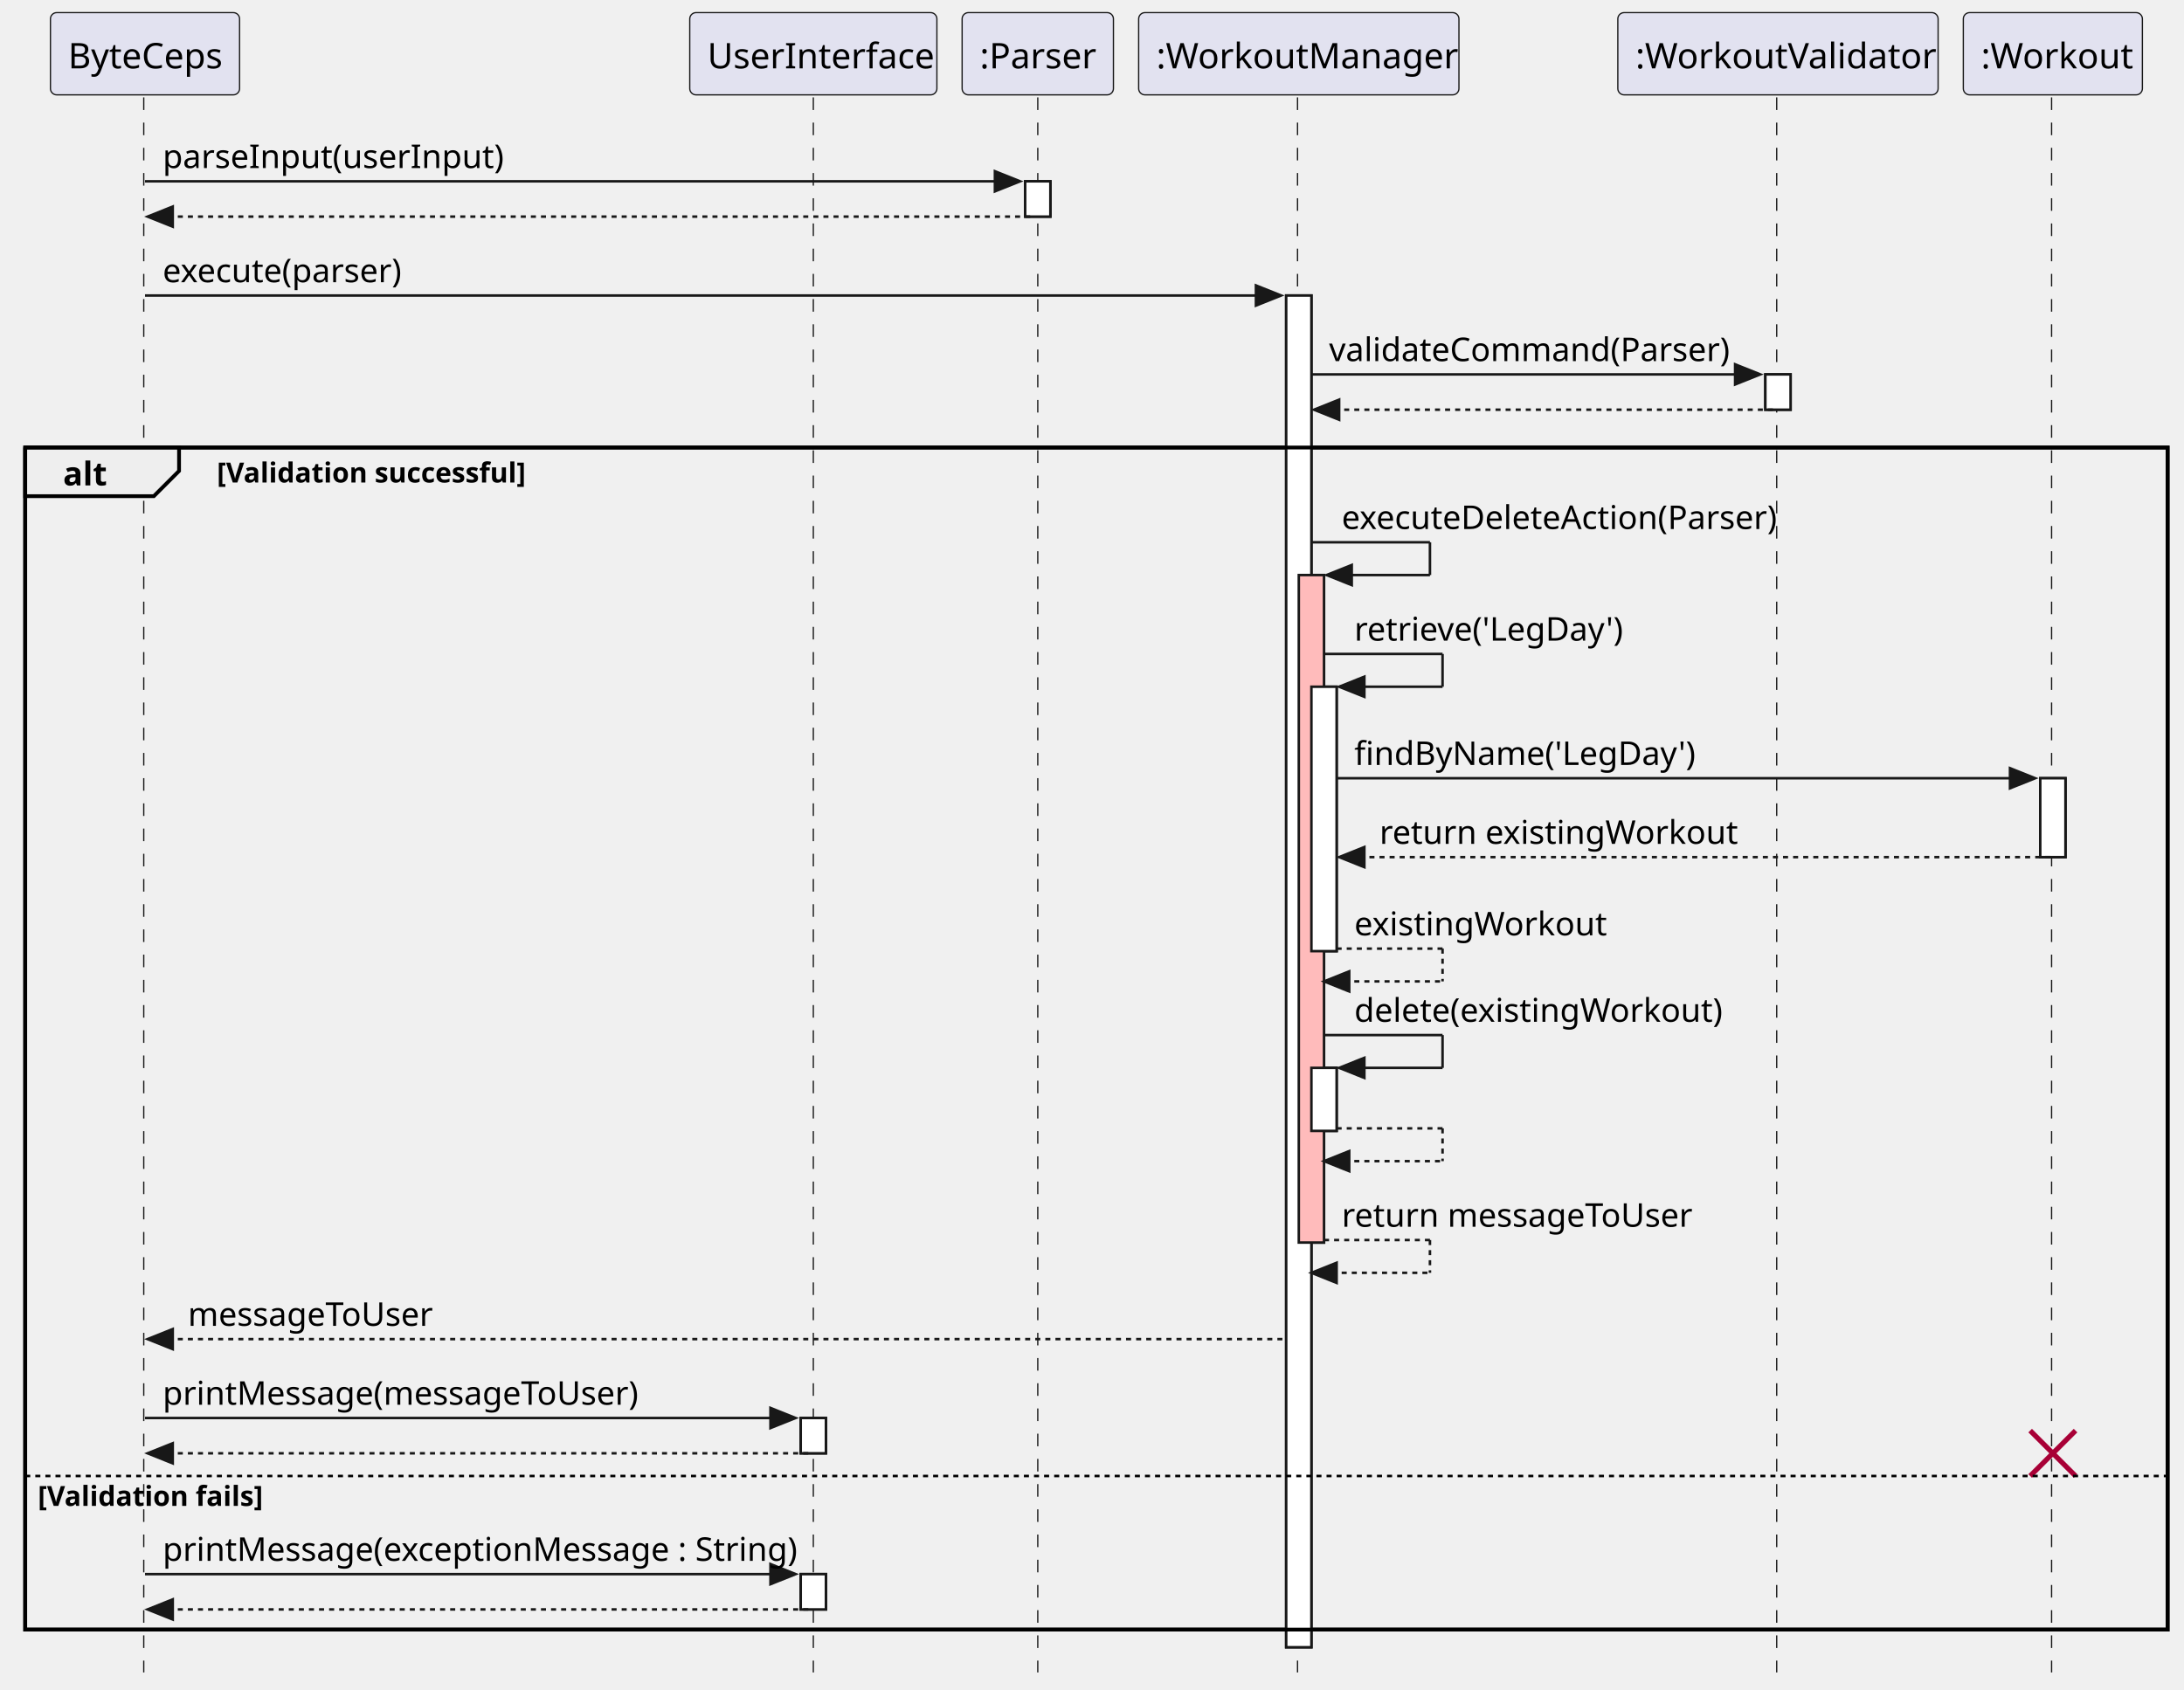
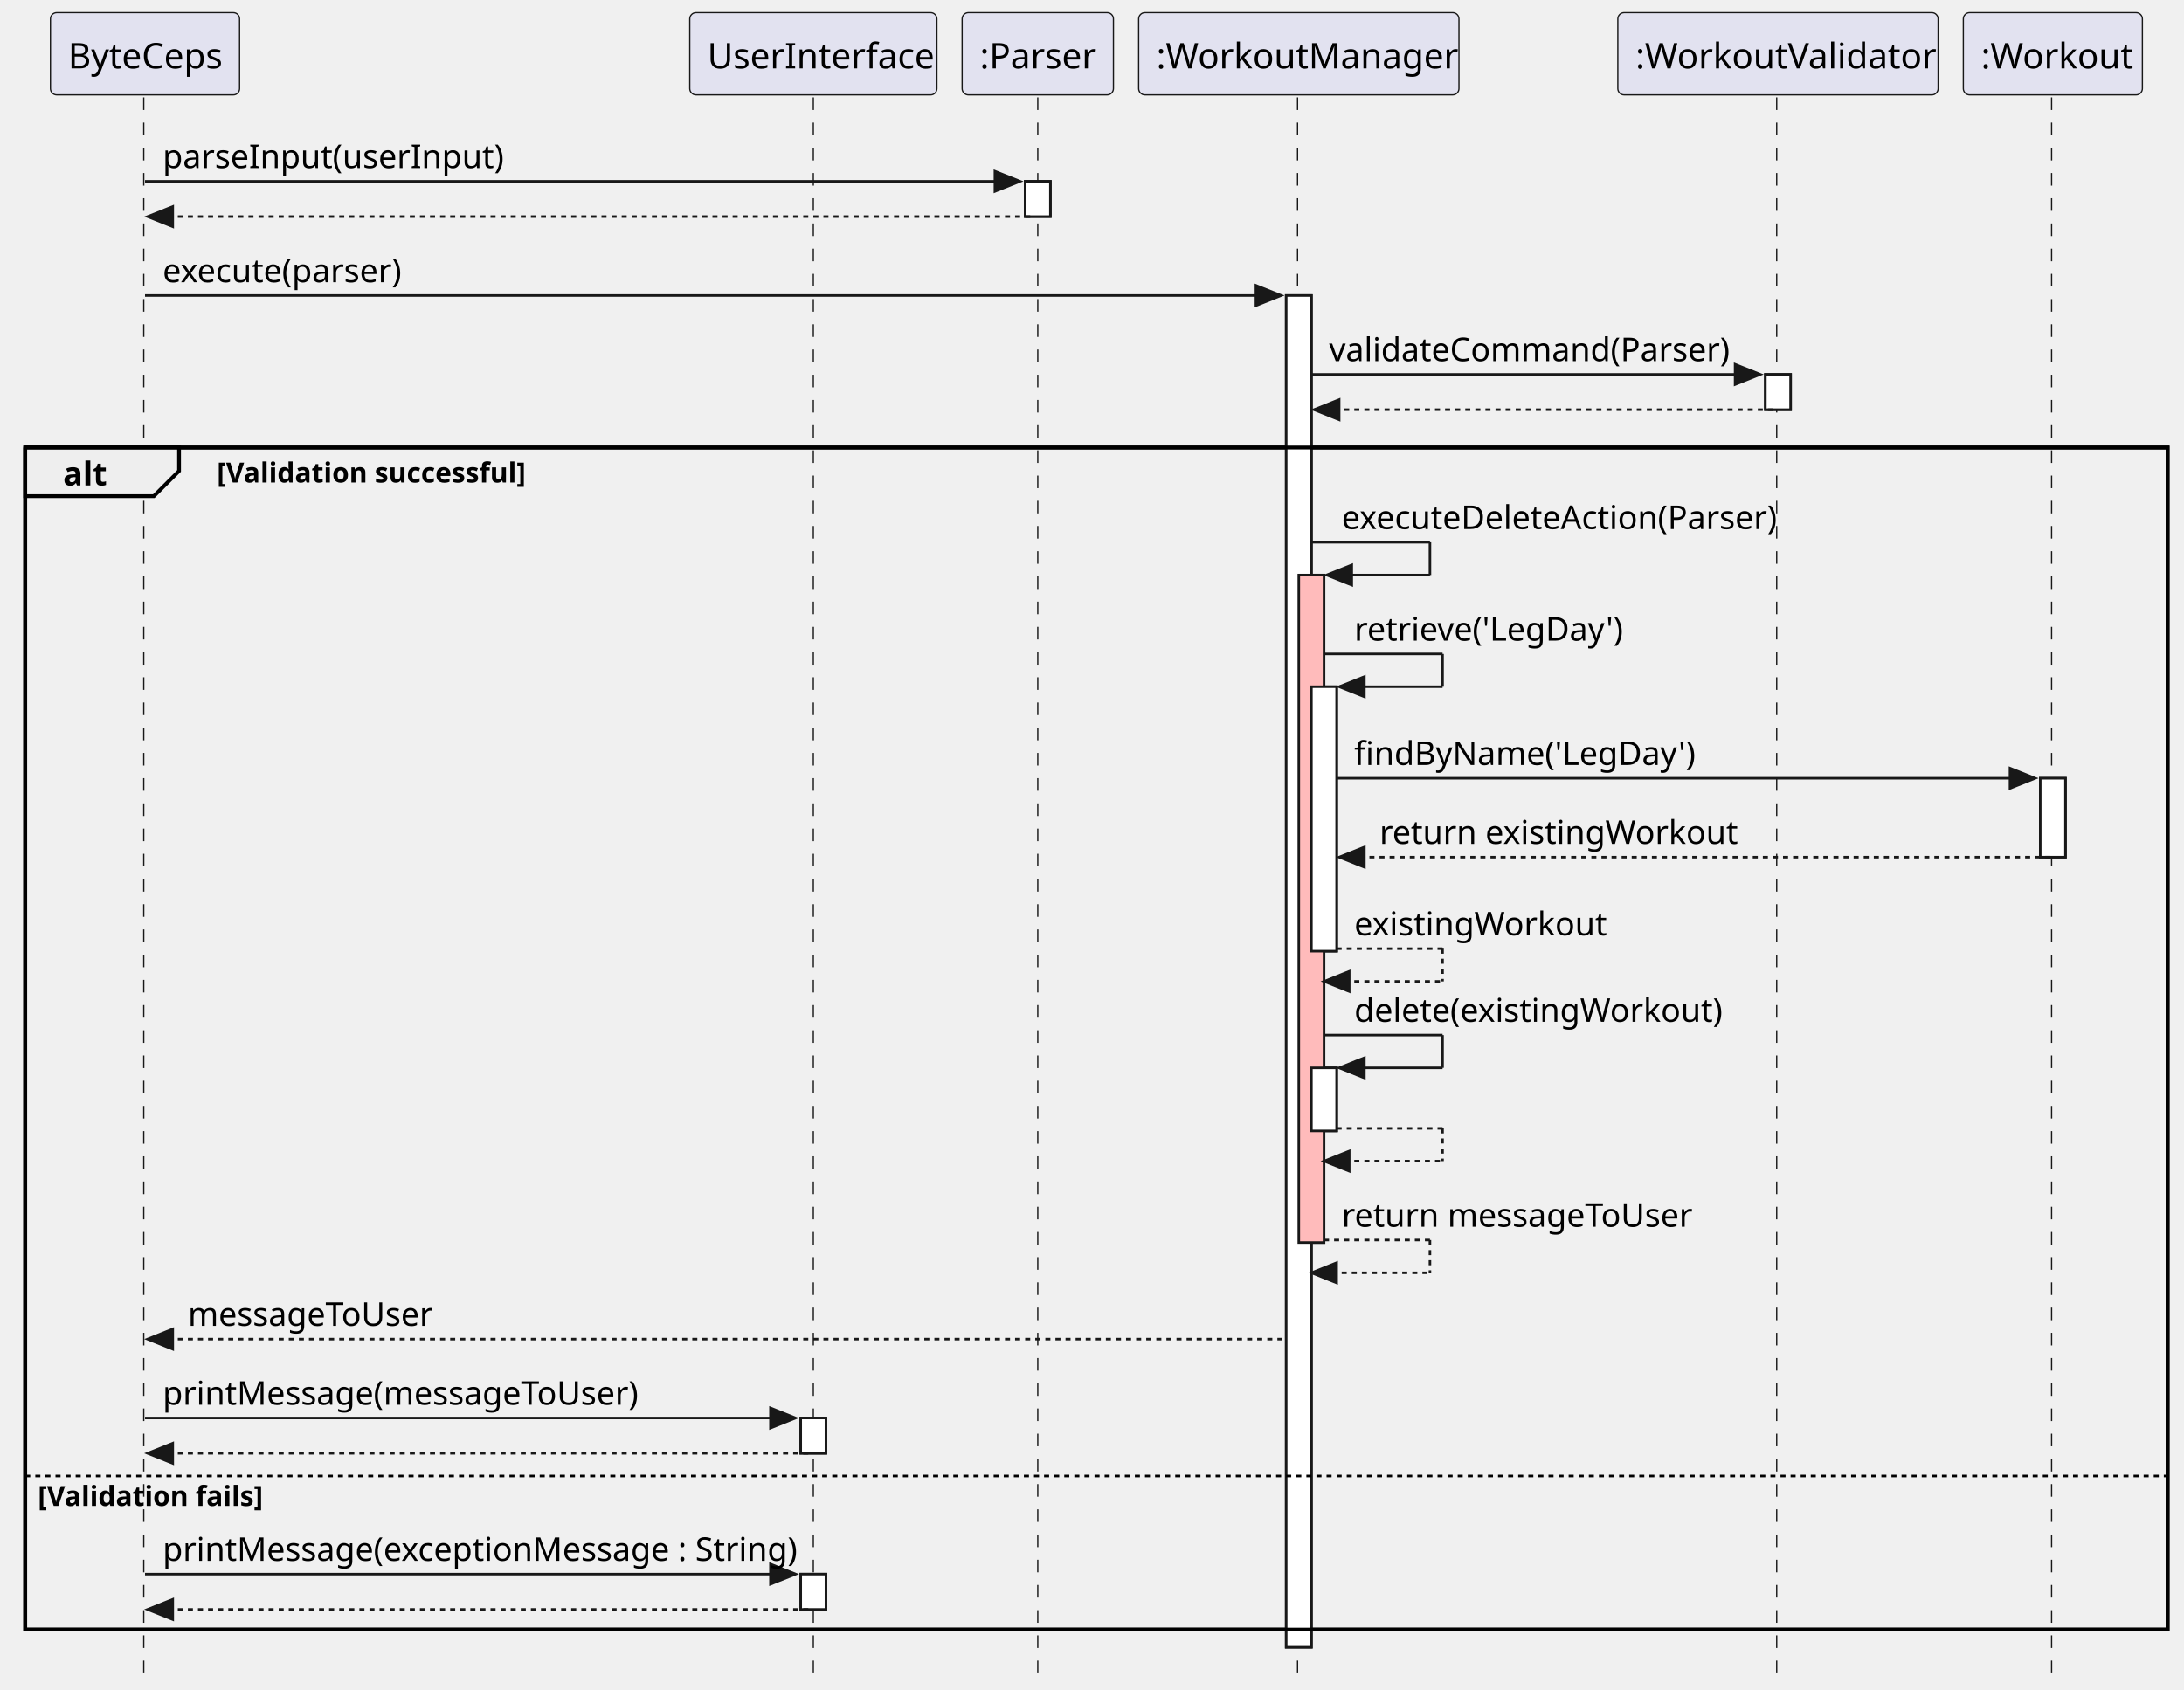
<svg xmlns="http://www.w3.org/2000/svg" contentStyleType="text/css" height="670px" preserveAspectRatio="none" style="width:866px;height:670px;background:#FFFFFF;" version="1.1" viewBox="0 0 866 670" width="866px" zoomAndPan="magnify">
  <defs />
  <g>
    <rect fill="#FFFFFF" height="14" style="stroke:#181818;stroke-width:1.0;" width="10" x="317.5" y="562.404" />
    <rect fill="#FFFFFF" height="14" style="stroke:#181818;stroke-width:1.0;" width="10" x="317.5" y="624.326" />
    <rect fill="#FFFFFF" height="14" style="stroke:#181818;stroke-width:1.0;" width="10" x="406.5" y="71.912" />
    <rect fill="#FFFFFF" height="536.123" style="stroke:#181818;stroke-width:1.0;" width="10" x="510" y="117.203" />
    <rect fill="#FFBBBB" height="264.746" style="stroke:#181818;stroke-width:1.0;" width="10" x="515" y="228.076" />
    <rect fill="#FFFFFF" height="104.873" style="stroke:#181818;stroke-width:1.0;" width="10" x="520" y="272.367" />
    <rect fill="#FFFFFF" height="25" style="stroke:#181818;stroke-width:1.0;" width="10" x="520" y="423.531" />
    <rect fill="#FFFFFF" height="14" style="stroke:#181818;stroke-width:1.0;" width="10" x="700" y="148.494" />
    <rect fill="#FFFFFF" height="31.291" style="stroke:#181818;stroke-width:1.0;" width="10" x="809" y="308.658" />
    <rect fill="none" height="468.832" style="stroke:#000000;stroke-width:1.5;" width="849.5" x="10" y="177.494" />
    <line style="stroke:#181818;stroke-width:0.5;stroke-dasharray:5.0,5.0;" x1="57" x2="57" y1="38.621" y2="663.326" />
    <line style="stroke:#181818;stroke-width:0.5;stroke-dasharray:5.0,5.0;" x1="322.5" x2="322.5" y1="38.621" y2="663.326" />
    <line style="stroke:#181818;stroke-width:0.5;stroke-dasharray:5.0,5.0;" x1="411.5" x2="411.5" y1="38.621" y2="663.326" />
    <line style="stroke:#181818;stroke-width:0.5;stroke-dasharray:5.0,5.0;" x1="514.5" x2="514.5" y1="38.621" y2="663.326" />
    <line style="stroke:#181818;stroke-width:0.5;stroke-dasharray:5.0,5.0;" x1="704.5" x2="704.5" y1="38.621" y2="663.326" />
    <line style="stroke:#181818;stroke-width:0.5;stroke-dasharray:5.0,5.0;" x1="813.5" x2="813.5" y1="38.621" y2="663.326" />
    <rect fill="#E2E2F0" height="32.621" rx="2.5" ry="2.5" style="stroke:#181818;stroke-width:0.5;" width="75" x="20" y="5" />
    <text fill="#000000" font-family="sans-serif" font-size="14" lengthAdjust="spacing" textLength="61" x="27" y="27.107">ByteCeps</text>
    <rect fill="#E2E2F0" height="32.621" rx="2.5" ry="2.5" style="stroke:#181818;stroke-width:0.5;" width="98" x="273.5" y="5" />
    <text fill="#000000" font-family="sans-serif" font-size="14" lengthAdjust="spacing" textLength="84" x="280.5" y="27.107">UserInterface</text>
    <rect fill="#E2E2F0" height="32.621" rx="2.5" ry="2.5" style="stroke:#181818;stroke-width:0.5;" width="60" x="381.5" y="5" />
    <text fill="#000000" font-family="sans-serif" font-size="14" lengthAdjust="spacing" textLength="46" x="388.5" y="27.107">:Parser</text>
    <rect fill="#E2E2F0" height="32.621" rx="2.5" ry="2.5" style="stroke:#181818;stroke-width:0.5;" width="127" x="451.5" y="5" />
    <text fill="#000000" font-family="sans-serif" font-size="14" lengthAdjust="spacing" textLength="113" x="458.5" y="27.107">:WorkoutManager</text>
    <rect fill="#E2E2F0" height="32.621" rx="2.5" ry="2.5" style="stroke:#181818;stroke-width:0.5;" width="127" x="641.5" y="5" />
    <text fill="#000000" font-family="sans-serif" font-size="14" lengthAdjust="spacing" textLength="113" x="648.5" y="27.107">:WorkoutValidator</text>
    <rect fill="#E2E2F0" height="32.621" rx="2.5" ry="2.5" style="stroke:#181818;stroke-width:0.5;" width="71" x="778.5" y="5" />
    <text fill="#000000" font-family="sans-serif" font-size="14" lengthAdjust="spacing" textLength="57" x="785.5" y="27.107">:Workout</text>
    <rect fill="#FFFFFF" height="14" style="stroke:#181818;stroke-width:1.0;" width="10" x="317.5" y="562.404" />
    <rect fill="#FFFFFF" height="14" style="stroke:#181818;stroke-width:1.0;" width="10" x="317.5" y="624.326" />
    <rect fill="#FFFFFF" height="14" style="stroke:#181818;stroke-width:1.0;" width="10" x="406.5" y="71.912" />
    <rect fill="#FFFFFF" height="536.123" style="stroke:#181818;stroke-width:1.0;" width="10" x="510" y="117.203" />
    <rect fill="#FFBBBB" height="264.746" style="stroke:#181818;stroke-width:1.0;" width="10" x="515" y="228.076" />
    <rect fill="#FFFFFF" height="104.873" style="stroke:#181818;stroke-width:1.0;" width="10" x="520" y="272.367" />
    <rect fill="#FFFFFF" height="25" style="stroke:#181818;stroke-width:1.0;" width="10" x="520" y="423.531" />
    <rect fill="#FFFFFF" height="14" style="stroke:#181818;stroke-width:1.0;" width="10" x="700" y="148.494" />
    <rect fill="#FFFFFF" height="31.291" style="stroke:#181818;stroke-width:1.0;" width="10" x="809" y="308.658" />
    <polygon fill="#181818" points="394.5,67.912,404.5,71.912,394.5,75.912" style="stroke:#181818;stroke-width:1.0;" />
    <line style="stroke:#181818;stroke-width:1.0;" x1="57.5" x2="400.5" y1="71.912" y2="71.912" />
    <text fill="#000000" font-family="sans-serif" font-size="13" lengthAdjust="spacing" textLength="121" x="64.5" y="66.649">parseInput(userInput)</text>
    <polygon fill="#181818" points="68.5,81.912,58.5,85.912,68.5,89.912" style="stroke:#181818;stroke-width:1.0;" />
    <line style="stroke:#181818;stroke-width:1.0;stroke-dasharray:2.0,2.0;" x1="62.5" x2="410.5" y1="85.912" y2="85.912" />
    <polygon fill="#181818" points="498,113.203,508,117.203,498,121.203" style="stroke:#181818;stroke-width:1.0;" />
    <line style="stroke:#181818;stroke-width:1.0;" x1="57.5" x2="504" y1="117.203" y2="117.203" />
    <text fill="#000000" font-family="sans-serif" font-size="13" lengthAdjust="spacing" textLength="90" x="64.5" y="111.94">execute(parser)</text>
    <polygon fill="#181818" points="688,144.494,698,148.494,688,152.494" style="stroke:#181818;stroke-width:1.0;" />
    <line style="stroke:#181818;stroke-width:1.0;" x1="520" x2="694" y1="148.494" y2="148.494" />
    <text fill="#000000" font-family="sans-serif" font-size="13" lengthAdjust="spacing" textLength="148" x="527" y="143.231">validateCommand(Parser)</text>
    <polygon fill="#181818" points="531,158.494,521,162.494,531,166.494" style="stroke:#181818;stroke-width:1.0;" />
    <line style="stroke:#181818;stroke-width:1.0;stroke-dasharray:2.0,2.0;" x1="525" x2="704" y1="162.494" y2="162.494" />
    <path d="M10,177.494 L71,177.494 L71,186.785 L61,196.785 L10,196.785 L10,177.494 " fill="#EEEEEE" style="stroke:#000000;stroke-width:1.5;" />
    <rect fill="none" height="468.832" style="stroke:#000000;stroke-width:1.5;" width="849.5" x="10" y="177.494" />
    <text fill="#000000" font-family="sans-serif" font-size="13" font-weight="bold" lengthAdjust="spacing" textLength="16" x="25" y="192.523">alt</text>
    <text fill="#000000" font-family="sans-serif" font-size="11" font-weight="bold" lengthAdjust="spacing" textLength="126" x="86" y="191.364">[Validation successful]</text>
    <line style="stroke:#181818;stroke-width:1.0;" x1="520" x2="567" y1="215.076" y2="215.076" />
    <line style="stroke:#181818;stroke-width:1.0;" x1="567" x2="567" y1="215.076" y2="228.076" />
    <line style="stroke:#181818;stroke-width:1.0;" x1="526" x2="567" y1="228.076" y2="228.076" />
    <polygon fill="#181818" points="536,224.076,526,228.076,536,232.076" style="stroke:#181818;stroke-width:1.0;" />
    <text fill="#000000" font-family="sans-serif" font-size="13" lengthAdjust="spacing" textLength="166" x="532" y="209.814">executeDeleteAction(Parser)</text>
    <line style="stroke:#181818;stroke-width:1.0;" x1="525" x2="572" y1="259.367" y2="259.367" />
    <line style="stroke:#181818;stroke-width:1.0;" x1="572" x2="572" y1="259.367" y2="272.367" />
    <line style="stroke:#181818;stroke-width:1.0;" x1="531" x2="572" y1="272.367" y2="272.367" />
    <polygon fill="#181818" points="541,268.367,531,272.367,541,276.367" style="stroke:#181818;stroke-width:1.0;" />
    <text fill="#000000" font-family="sans-serif" font-size="13" lengthAdjust="spacing" textLength="97" x="537" y="254.105">retrieve('LegDay')</text>
    <polygon fill="#181818" points="797,304.658,807,308.658,797,312.658" style="stroke:#181818;stroke-width:1.0;" />
    <line style="stroke:#181818;stroke-width:1.0;" x1="530" x2="803" y1="308.658" y2="308.658" />
    <text fill="#000000" font-family="sans-serif" font-size="13" lengthAdjust="spacing" textLength="126" x="537" y="303.396">findByName('LegDay')</text>
    <polygon fill="#181818" points="541,335.949,531,339.949,541,343.949" style="stroke:#181818;stroke-width:1.0;" />
    <line style="stroke:#181818;stroke-width:1.0;stroke-dasharray:2.0,2.0;" x1="535" x2="813" y1="339.949" y2="339.949" />
    <text fill="#000000" font-family="sans-serif" font-size="13" lengthAdjust="spacing" textLength="131" x="547" y="334.687">return existingWorkout</text>
    <line style="stroke:#181818;stroke-width:1.0;stroke-dasharray:2.0,2.0;" x1="530" x2="572" y1="376.24" y2="376.24" />
    <line style="stroke:#181818;stroke-width:1.0;stroke-dasharray:2.0,2.0;" x1="572" x2="572" y1="376.24" y2="389.24" />
    <line style="stroke:#181818;stroke-width:1.0;stroke-dasharray:2.0,2.0;" x1="525" x2="572" y1="389.24" y2="389.24" />
    <polygon fill="#181818" points="535,385.24,525,389.24,535,393.24" style="stroke:#181818;stroke-width:1.0;" />
    <text fill="#000000" font-family="sans-serif" font-size="13" lengthAdjust="spacing" textLength="94" x="537" y="370.978">existingWorkout</text>
    <line style="stroke:#181818;stroke-width:1.0;" x1="525" x2="572" y1="410.531" y2="410.531" />
    <line style="stroke:#181818;stroke-width:1.0;" x1="572" x2="572" y1="410.531" y2="423.531" />
    <line style="stroke:#181818;stroke-width:1.0;" x1="531" x2="572" y1="423.531" y2="423.531" />
    <polygon fill="#181818" points="541,419.531,531,423.531,541,427.531" style="stroke:#181818;stroke-width:1.0;" />
    <text fill="#000000" font-family="sans-serif" font-size="13" lengthAdjust="spacing" textLength="137" x="537" y="405.269">delete(existingWorkout)</text>
    <line style="stroke:#181818;stroke-width:1.0;stroke-dasharray:2.0,2.0;" x1="530" x2="572" y1="447.531" y2="447.531" />
    <line style="stroke:#181818;stroke-width:1.0;stroke-dasharray:2.0,2.0;" x1="572" x2="572" y1="447.531" y2="460.531" />
    <line style="stroke:#181818;stroke-width:1.0;stroke-dasharray:2.0,2.0;" x1="525" x2="572" y1="460.531" y2="460.531" />
    <polygon fill="#181818" points="535,456.531,525,460.531,535,464.531" style="stroke:#181818;stroke-width:1.0;" />
    <line style="stroke:#181818;stroke-width:1.0;stroke-dasharray:2.0,2.0;" x1="525" x2="567" y1="491.822" y2="491.822" />
    <line style="stroke:#181818;stroke-width:1.0;stroke-dasharray:2.0,2.0;" x1="567" x2="567" y1="491.822" y2="504.822" />
    <line style="stroke:#181818;stroke-width:1.0;stroke-dasharray:2.0,2.0;" x1="520" x2="567" y1="504.822" y2="504.822" />
    <polygon fill="#181818" points="530,500.822,520,504.822,530,508.822" style="stroke:#181818;stroke-width:1.0;" />
    <text fill="#000000" font-family="sans-serif" font-size="13" lengthAdjust="spacing" textLength="131" x="532" y="486.56">return messageToUser</text>
    <polygon fill="#181818" points="68.5,527.113,58.5,531.113,68.5,535.113" style="stroke:#181818;stroke-width:1.0;" />
    <line style="stroke:#181818;stroke-width:1.0;stroke-dasharray:2.0,2.0;" x1="62.5" x2="509" y1="531.113" y2="531.113" />
    <text fill="#000000" font-family="sans-serif" font-size="13" lengthAdjust="spacing" textLength="94" x="74.5" y="525.851">messageToUser</text>
    <polygon fill="#181818" points="305.5,558.404,315.5,562.404,305.5,566.404" style="stroke:#181818;stroke-width:1.0;" />
    <line style="stroke:#181818;stroke-width:1.0;" x1="57.5" x2="311.5" y1="562.404" y2="562.404" />
    <text fill="#000000" font-family="sans-serif" font-size="13" lengthAdjust="spacing" textLength="180" x="64.5" y="557.142">printMessage(messageToUser)</text>
    <polygon fill="#181818" points="68.5,572.404,58.5,576.404,68.5,580.404" style="stroke:#181818;stroke-width:1.0;" />
    <line style="stroke:#181818;stroke-width:1.0;stroke-dasharray:2.0,2.0;" x1="62.5" x2="321.5" y1="576.404" y2="576.404" />
-     <line style="stroke:#A80036;stroke-width:2.0;" x1="805" x2="823" y1="567.404" y2="585.404" />
-     <line style="stroke:#A80036;stroke-width:2.0;" x1="805" x2="823" y1="585.404" y2="567.404" />
    <line style="stroke:#000000;stroke-width:1.0;stroke-dasharray:2.0,2.0;" x1="10" x2="859.5" y1="585.404" y2="585.404" />
    <text fill="#000000" font-family="sans-serif" font-size="11" font-weight="bold" lengthAdjust="spacing" textLength="88" x="15" y="597.274">[Validation fails]</text>
    <polygon fill="#181818" points="305.5,620.326,315.5,624.326,305.5,628.326" style="stroke:#181818;stroke-width:1.0;" />
    <line style="stroke:#181818;stroke-width:1.0;" x1="57.5" x2="311.5" y1="624.326" y2="624.326" />
    <text fill="#000000" font-family="sans-serif" font-size="13" lengthAdjust="spacing" textLength="241" x="64.5" y="619.063">printMessage(exceptionMessage : String)</text>
    <polygon fill="#181818" points="68.5,634.326,58.5,638.326,68.5,642.326" style="stroke:#181818;stroke-width:1.0;" />
    <line style="stroke:#181818;stroke-width:1.0;stroke-dasharray:2.0,2.0;" x1="62.5" x2="321.5" y1="638.326" y2="638.326" />
  </g>
</svg>
